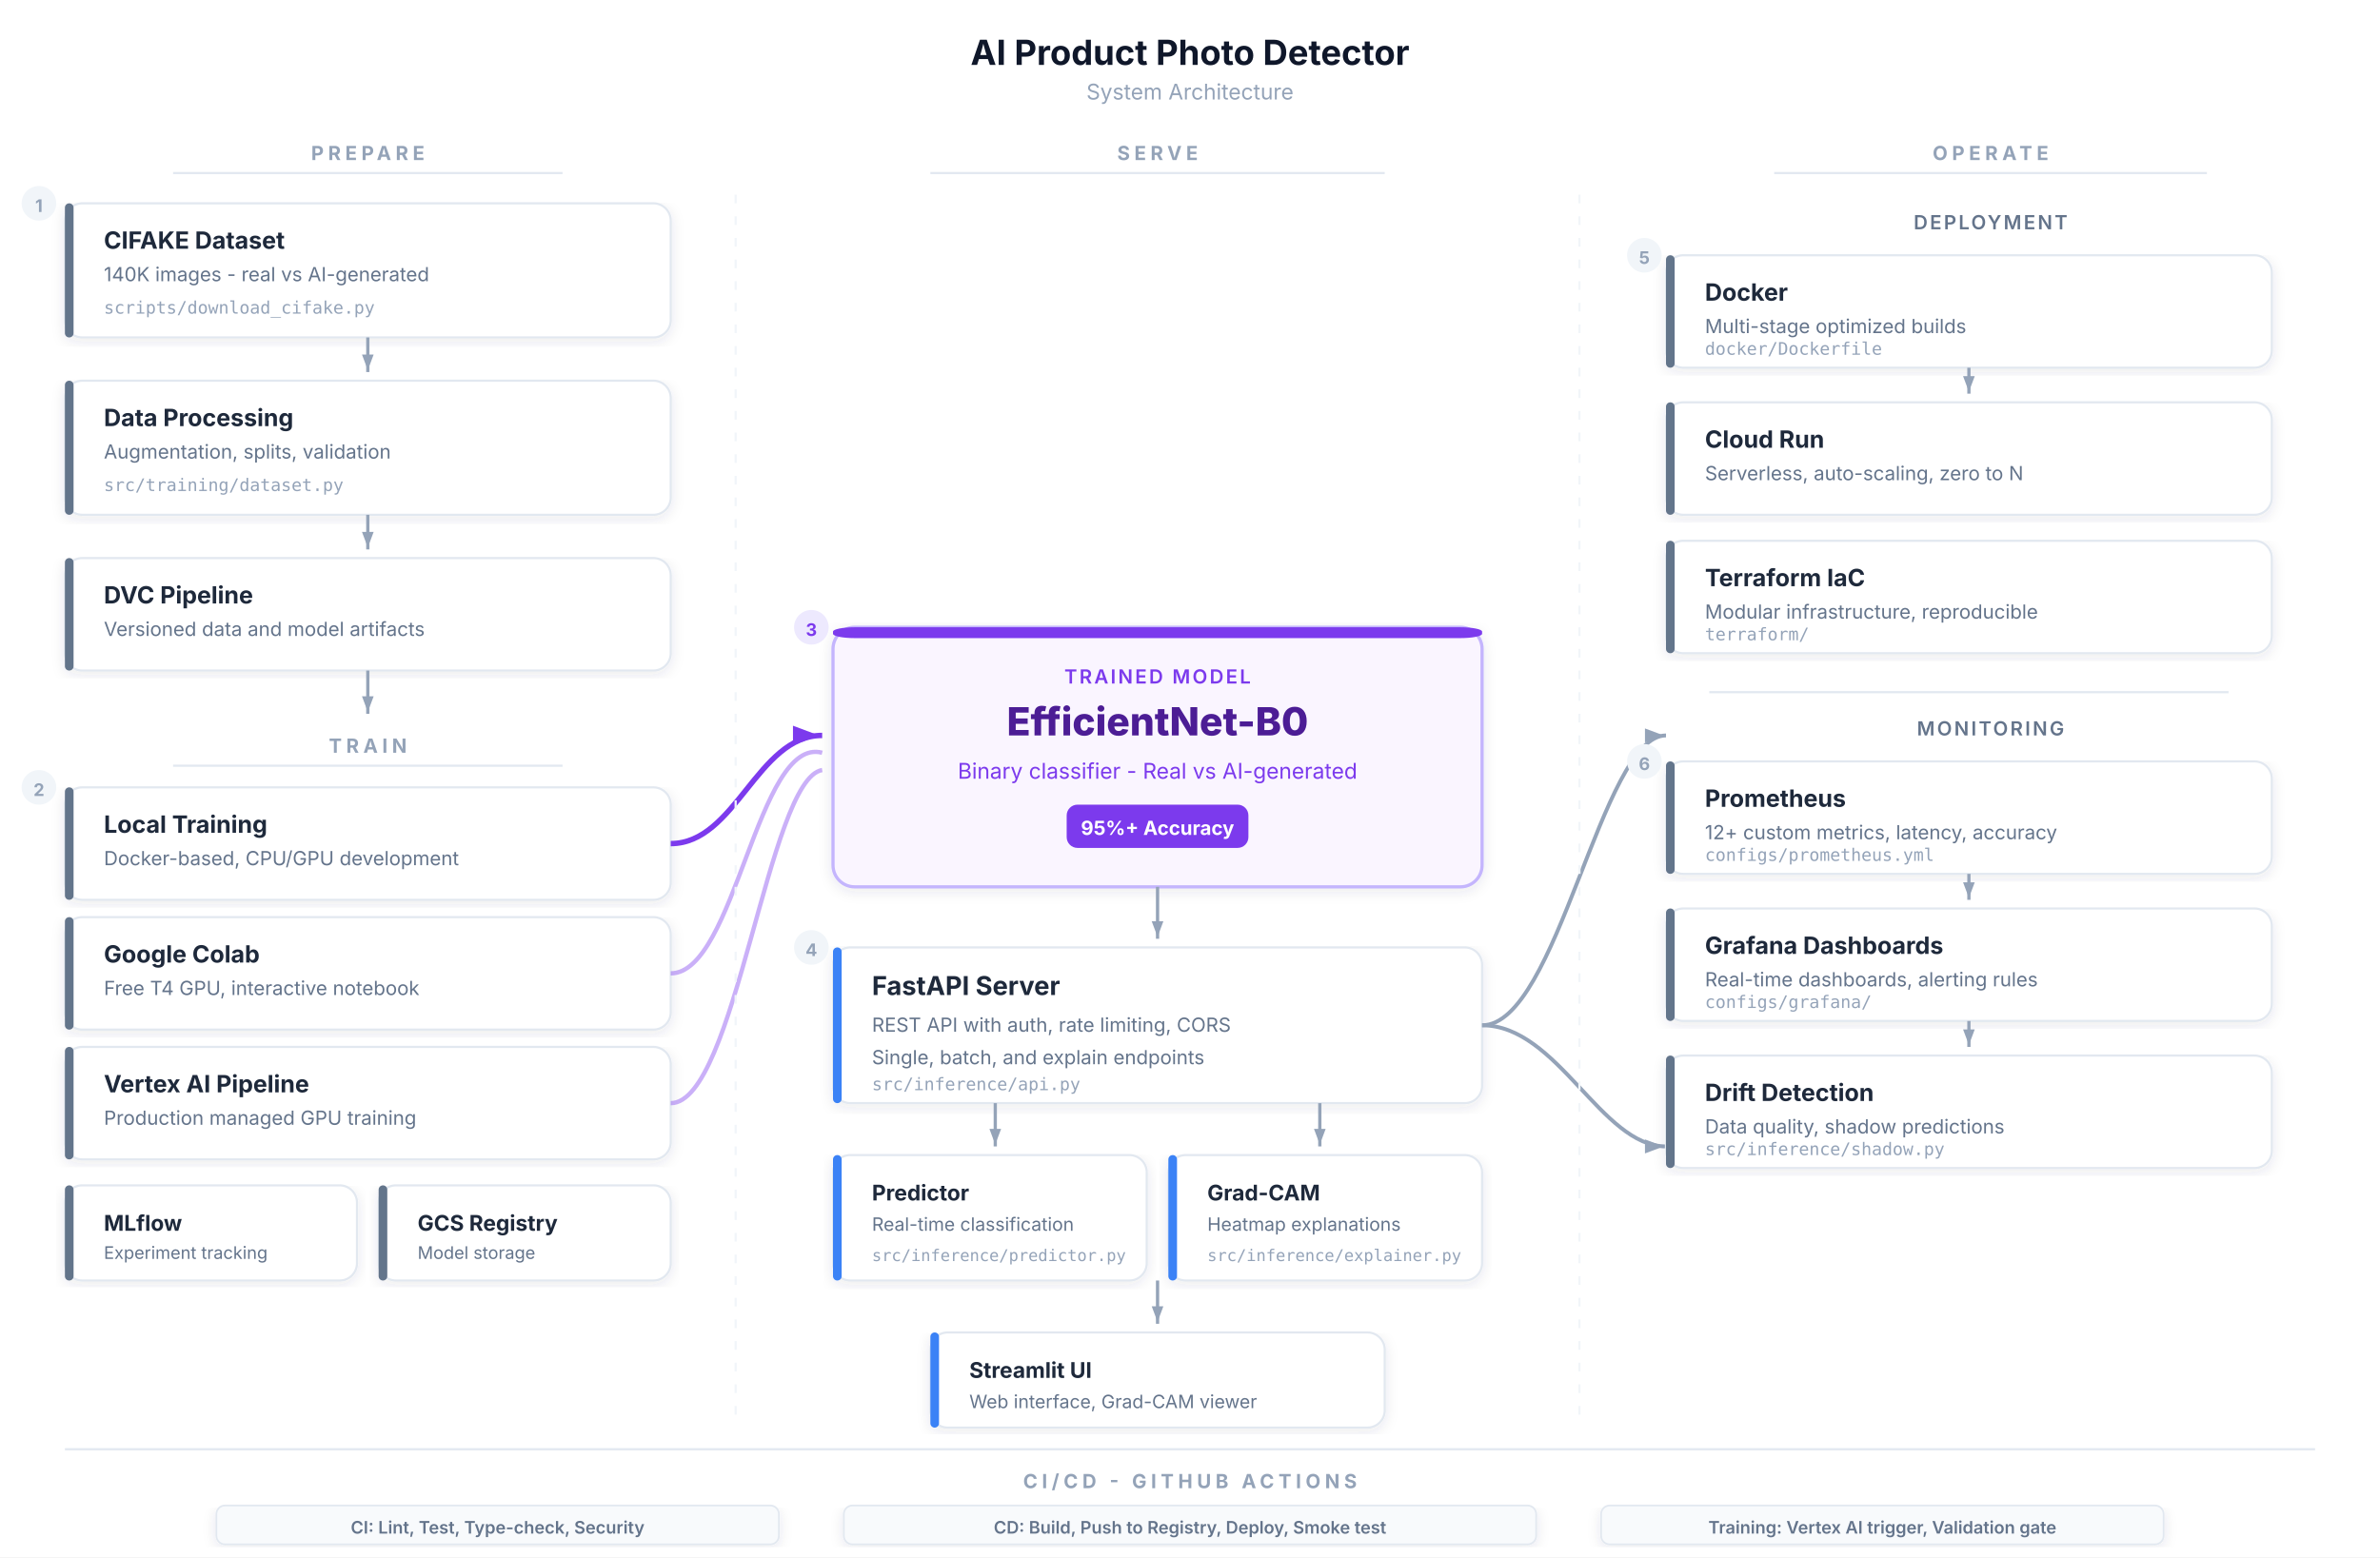
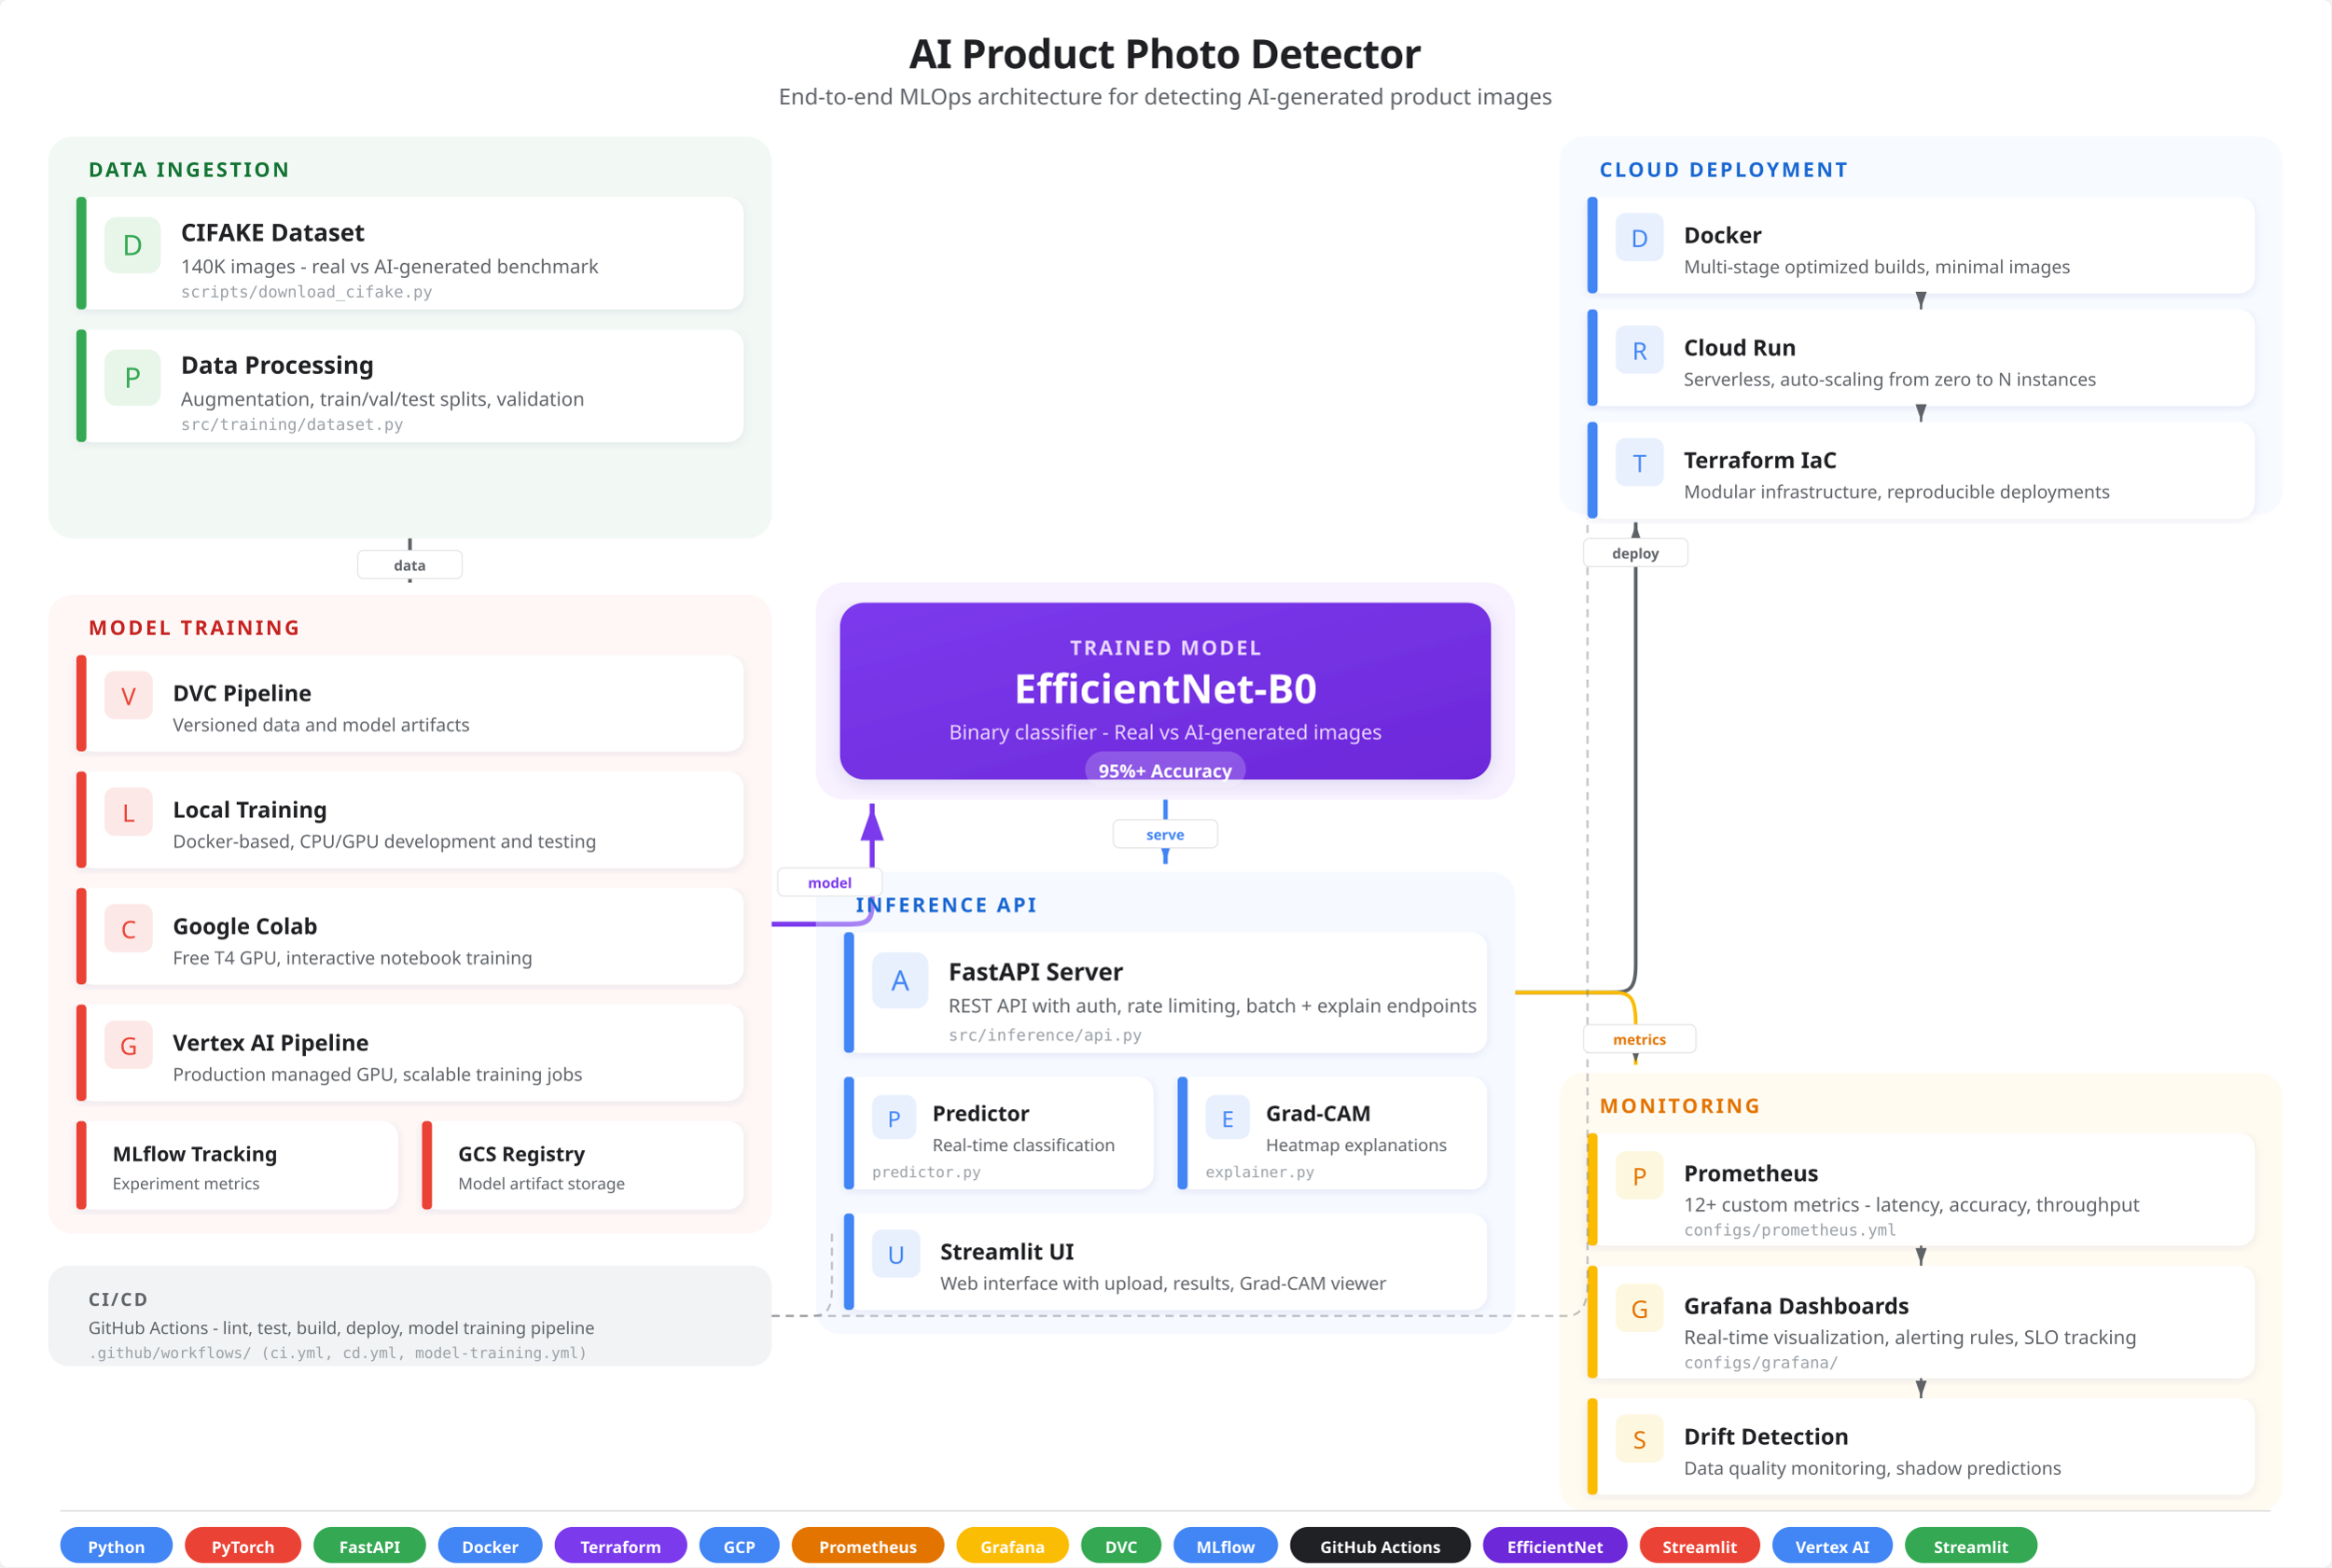
- <svg xmlns="http://www.w3.org/2000/svg" viewBox="0 0 1100 720" font-family="system-ui, -apple-system, 'Segoe UI', sans-serif">
+ <svg xmlns="http://www.w3.org/2000/svg" viewBox="0 0 1160 780" font-family="'Google Sans', 'Segoe UI', system-ui, sans-serif">
  <defs>
-     <filter id="s" x="-3%" y="-3%" width="106%" height="110%">
-       <feDropShadow dx="0" dy="1.5" stdDeviation="3" flood-color="#334155" flood-opacity="0.1" />
+     <filter id="s1" x="-2%" y="-2%" width="104%" height="108%">
+       <feDropShadow dx="0" dy="1" stdDeviation="2.5" flood-color="#1a237e" flood-opacity="0.08" />
    </filter>
-     <marker id="ar" viewBox="0 0 10 8" refX="9" refY="4" markerWidth="6" markerHeight="5" orient="auto-start-reverse">
-       <path d="M0,1 L8,4 L0,7 Z" fill="#94a3b8" />
-     </marker>
-     <marker id="arH" viewBox="0 0 10 8" refX="9" refY="4" markerWidth="6" markerHeight="5" orient="auto-start-reverse">
-       <path d="M0,1 L8,4 L0,7 Z" fill="#7c3aed" />
-     </marker>
+     <filter id="s2" x="-3%" y="-3%" width="106%" height="112%">
+       <feDropShadow dx="0" dy="2" stdDeviation="5" flood-color="#1a237e" flood-opacity="0.12" />
+     </filter>
+     <marker id="a" viewBox="0 0 12 9" refX="11" refY="4.5" markerWidth="8" markerHeight="6" orient="auto-start-reverse">
+       <path d="M0,1 L10,4.5 L0,8 Z" fill="#5f6368" />
+     </marker>
+     <marker id="aB" viewBox="0 0 12 9" refX="11" refY="4.5" markerWidth="8" markerHeight="6" orient="auto-start-reverse">
+       <path d="M0,1 L10,4.5 L0,8 Z" fill="#4285f4" />
+     </marker>
+     <marker id="aG" viewBox="0 0 12 9" refX="11" refY="4.5" markerWidth="8" markerHeight="6" orient="auto-start-reverse">
+       <path d="M0,1 L10,4.5 L0,8 Z" fill="#34a853" />
+     </marker>
+     <marker id="aP" viewBox="0 0 12 9" refX="11" refY="4.5" markerWidth="8" markerHeight="6" orient="auto-start-reverse">
+       <path d="M0,1 L10,4.5 L0,8 Z" fill="#7c3aed" />
+     </marker>
+     <linearGradient id="gModel" x1="0" y1="0" x2="1" y2="1">
+       <stop offset="0%" stop-color="#7c3aed" />
+       <stop offset="100%" stop-color="#6d28d9" />
+     </linearGradient>
+     <clipPath id="roundL">
+       <rect x="0" y="0" width="6" height="200" rx="3" />
+     </clipPath>
  </defs>
-   <rect width="1100" height="720" fill="#ffffff" />
-   <text x="550" y="30" text-anchor="middle" font-size="16" font-weight="700" fill="#0f172a">AI Product Photo Detector</text>
-   <text x="550" y="46" text-anchor="middle" font-size="10" fill="#94a3b8">System Architecture</text>
-   <text x="170" y="74" text-anchor="middle" font-size="9" font-weight="700" fill="#94a3b8" letter-spacing="2">PREPARE</text>
-   <line x1="80" y1="80" x2="260" y2="80" stroke="#e2e8f0" stroke-width="1" />
-   <g filter="url(#s)">
-     <rect x="30" y="94" width="280" height="62" rx="8" fill="#fff" stroke="#e2e8f0" stroke-width="1" />
-     <rect x="30" y="94" width="4" height="62" rx="2" fill="#64748b" />
-   </g>
-   <text x="48" y="115" font-size="11" font-weight="700" fill="#1e293b">CIFAKE Dataset</text>
-   <text x="48" y="130" font-size="9" fill="#64748b">140K images - real vs AI-generated</text>
-   <text x="48" y="145" font-size="8" fill="#94a3b8" font-family="monospace">scripts/download_cifake.py</text>
-   <line x1="170" y1="156" x2="170" y2="172" stroke="#94a3b8" stroke-width="1.5" marker-end="url(#ar)" />
-   <g filter="url(#s)">
-     <rect x="30" y="176" width="280" height="62" rx="8" fill="#fff" stroke="#e2e8f0" stroke-width="1" />
-     <rect x="30" y="176" width="4" height="62" rx="2" fill="#64748b" />
-   </g>
-   <text x="48" y="197" font-size="11" font-weight="700" fill="#1e293b">Data Processing</text>
-   <text x="48" y="212" font-size="9" fill="#64748b">Augmentation, splits, validation</text>
-   <text x="48" y="227" font-size="8" fill="#94a3b8" font-family="monospace">src/training/dataset.py</text>
-   <line x1="170" y1="238" x2="170" y2="254" stroke="#94a3b8" stroke-width="1.5" marker-end="url(#ar)" />
-   <g filter="url(#s)">
-     <rect x="30" y="258" width="280" height="52" rx="8" fill="#fff" stroke="#e2e8f0" stroke-width="1" />
-     <rect x="30" y="258" width="4" height="52" rx="2" fill="#64748b" />
-   </g>
-   <text x="48" y="279" font-size="11" font-weight="700" fill="#1e293b">DVC Pipeline</text>
-   <text x="48" y="294" font-size="9" fill="#64748b">Versioned data and model artifacts</text>
-   <line x1="170" y1="310" x2="170" y2="330" stroke="#94a3b8" stroke-width="1.5" marker-end="url(#ar)" />
-   <text x="170" y="348" text-anchor="middle" font-size="9" font-weight="700" fill="#94a3b8" letter-spacing="2">TRAIN</text>
-   <line x1="80" y1="354" x2="260" y2="354" stroke="#e2e8f0" stroke-width="1" />
-   <g filter="url(#s)">
-     <rect x="30" y="364" width="280" height="52" rx="8" fill="#fff" stroke="#e2e8f0" stroke-width="1" />
-     <rect x="30" y="364" width="4" height="52" rx="2" fill="#64748b" />
-   </g>
-   <text x="48" y="385" font-size="11" font-weight="700" fill="#1e293b">Local Training</text>
-   <text x="48" y="400" font-size="9" fill="#64748b">Docker-based, CPU/GPU development</text>
-   <g filter="url(#s)">
-     <rect x="30" y="424" width="280" height="52" rx="8" fill="#fff" stroke="#e2e8f0" stroke-width="1" />
-     <rect x="30" y="424" width="4" height="52" rx="2" fill="#64748b" />
-   </g>
-   <text x="48" y="445" font-size="11" font-weight="700" fill="#1e293b">Google Colab</text>
-   <text x="48" y="460" font-size="9" fill="#64748b">Free T4 GPU, interactive notebook</text>
-   <g filter="url(#s)">
-     <rect x="30" y="484" width="280" height="52" rx="8" fill="#fff" stroke="#e2e8f0" stroke-width="1" />
-     <rect x="30" y="484" width="4" height="52" rx="2" fill="#64748b" />
-   </g>
-   <text x="48" y="505" font-size="11" font-weight="700" fill="#1e293b">Vertex AI Pipeline</text>
-   <text x="48" y="520" font-size="9" fill="#64748b">Production managed GPU training</text>
-   <g filter="url(#s)">
-     <rect x="30" y="548" width="135" height="44" rx="8" fill="#fff" stroke="#e2e8f0" stroke-width="1" />
-     <rect x="30" y="548" width="4" height="44" rx="2" fill="#64748b" />
-   </g>
-   <text x="48" y="569" font-size="10" font-weight="700" fill="#1e293b">MLflow</text>
-   <text x="48" y="582" font-size="8" fill="#64748b">Experiment tracking</text>
-   <g filter="url(#s)">
-     <rect x="175" y="548" width="135" height="44" rx="8" fill="#fff" stroke="#e2e8f0" stroke-width="1" />
-     <rect x="175" y="548" width="4" height="44" rx="2" fill="#64748b" />
-   </g>
-   <text x="193" y="569" font-size="10" font-weight="700" fill="#1e293b">GCS Registry</text>
-   <text x="193" y="582" font-size="8" fill="#64748b">Model storage</text>
-   <path d="M310 390 C340 390, 350 340, 380 340" stroke="#7c3aed" stroke-width="2.5" fill="none" marker-end="url(#arH)" />
-   <path d="M310 450 C340 450, 350 340, 380 348" stroke="#7c3aed" stroke-width="2" fill="none" stroke-opacity="0.4" />
-   <path d="M310 510 C340 510, 355 360, 380 356" stroke="#7c3aed" stroke-width="2" fill="none" stroke-opacity="0.4" />
-   <text x="535" y="74" text-anchor="middle" font-size="9" font-weight="700" fill="#94a3b8" letter-spacing="2">SERVE</text>
-   <line x1="430" y1="80" x2="640" y2="80" stroke="#e2e8f0" stroke-width="1" />
-   <g filter="url(#s)">
-     <rect x="385" y="290" width="300" height="120" rx="10" fill="#faf5ff" stroke="#c4b5fd" stroke-width="1.5" />
-     <rect x="385" y="290" width="300" height="5" rx="10" ry="2" fill="#7c3aed" />
-   </g>
-   <text x="535" y="316" text-anchor="middle" font-size="9" font-weight="600" fill="#7c3aed" letter-spacing="1">TRAINED MODEL</text>
-   <text x="535" y="340" text-anchor="middle" font-size="18" font-weight="800" fill="#4c1d95">EfficientNet-B0</text>
-   <text x="535" y="360" text-anchor="middle" font-size="10" fill="#7c3aed">Binary classifier - Real vs AI-generated</text>
-   <rect x="493" y="372" width="84" height="20" rx="5" fill="#7c3aed" />
-   <text x="535" y="386" text-anchor="middle" font-size="9" font-weight="700" fill="#fff">95%+ Accuracy</text>
-   <line x1="535" y1="410" x2="535" y2="434" stroke="#94a3b8" stroke-width="1.5" marker-end="url(#ar)" />
-   <g filter="url(#s)">
-     <rect x="385" y="438" width="300" height="72" rx="8" fill="#fff" stroke="#e2e8f0" stroke-width="1" />
-     <rect x="385" y="438" width="4" height="72" rx="2" fill="#3b82f6" />
-   </g>
-   <text x="403" y="460" font-size="12" font-weight="700" fill="#1e293b">FastAPI Server</text>
-   <text x="403" y="477" font-size="9" fill="#64748b">REST API with auth, rate limiting, CORS</text>
-   <text x="403" y="492" font-size="9" fill="#64748b">Single, batch, and explain endpoints</text>
-   <text x="403" y="504" font-size="8" fill="#94a3b8" font-family="monospace">src/inference/api.py</text>
-   <line x1="460" y1="510" x2="460" y2="530" stroke="#94a3b8" stroke-width="1.5" marker-end="url(#ar)" />
-   <line x1="610" y1="510" x2="610" y2="530" stroke="#94a3b8" stroke-width="1.5" marker-end="url(#ar)" />
-   <g filter="url(#s)">
-     <rect x="385" y="534" width="145" height="58" rx="8" fill="#fff" stroke="#e2e8f0" stroke-width="1" />
-     <rect x="385" y="534" width="4" height="58" rx="2" fill="#3b82f6" />
-   </g>
-   <text x="403" y="555" font-size="10" font-weight="700" fill="#1e293b">Predictor</text>
-   <text x="403" y="569" font-size="8.5" fill="#64748b">Real-time classification</text>
-   <text x="403" y="583" font-size="7.5" fill="#94a3b8" font-family="monospace">src/inference/predictor.py</text>
-   <g filter="url(#s)">
-     <rect x="540" y="534" width="145" height="58" rx="8" fill="#fff" stroke="#e2e8f0" stroke-width="1" />
-     <rect x="540" y="534" width="4" height="58" rx="2" fill="#3b82f6" />
-   </g>
-   <text x="558" y="555" font-size="10" font-weight="700" fill="#1e293b">Grad-CAM</text>
-   <text x="558" y="569" font-size="8.5" fill="#64748b">Heatmap explanations</text>
-   <text x="558" y="583" font-size="7.5" fill="#94a3b8" font-family="monospace">src/inference/explainer.py</text>
-   <line x1="535" y1="592" x2="535" y2="612" stroke="#94a3b8" stroke-width="1.5" marker-end="url(#ar)" />
-   <g filter="url(#s)">
-     <rect x="430" y="616" width="210" height="44" rx="8" fill="#fff" stroke="#e2e8f0" stroke-width="1" />
-     <rect x="430" y="616" width="4" height="44" rx="2" fill="#3b82f6" />
-   </g>
-   <text x="448" y="637" font-size="10" font-weight="700" fill="#1e293b">Streamlit UI</text>
-   <text x="448" y="651" font-size="8.5" fill="#64748b">Web interface, Grad-CAM viewer</text>
-   <path d="M685 474 C720 474, 740 340, 770 340" stroke="#94a3b8" stroke-width="1.8" fill="none" marker-end="url(#ar)" />
-   <path d="M685 474 C720 474, 740 530, 770 530" stroke="#94a3b8" stroke-width="1.8" fill="none" marker-end="url(#ar)" />
-   <text x="920" y="74" text-anchor="middle" font-size="9" font-weight="700" fill="#94a3b8" letter-spacing="2">OPERATE</text>
-   <line x1="820" y1="80" x2="1020" y2="80" stroke="#e2e8f0" stroke-width="1" />
-   <text x="920" y="106" text-anchor="middle" font-size="9" font-weight="600" fill="#64748b" letter-spacing="1">DEPLOYMENT</text>
-   <g filter="url(#s)">
-     <rect x="770" y="118" width="280" height="52" rx="8" fill="#fff" stroke="#e2e8f0" stroke-width="1" />
-     <rect x="770" y="118" width="4" height="52" rx="2" fill="#64748b" />
-   </g>
-   <text x="788" y="139" font-size="11" font-weight="700" fill="#1e293b">Docker</text>
-   <text x="788" y="154" font-size="9" fill="#64748b">Multi-stage optimized builds</text>
-   <text x="788" y="164" font-size="8" fill="#94a3b8" font-family="monospace">docker/Dockerfile</text>
-   <line x1="910" y1="170" x2="910" y2="182" stroke="#94a3b8" stroke-width="1.5" marker-end="url(#ar)" />
-   <g filter="url(#s)">
-     <rect x="770" y="186" width="280" height="52" rx="8" fill="#fff" stroke="#e2e8f0" stroke-width="1" />
-     <rect x="770" y="186" width="4" height="52" rx="2" fill="#64748b" />
-   </g>
-   <text x="788" y="207" font-size="11" font-weight="700" fill="#1e293b">Cloud Run</text>
-   <text x="788" y="222" font-size="9" fill="#64748b">Serverless, auto-scaling, zero to N</text>
-   <g filter="url(#s)">
-     <rect x="770" y="250" width="280" height="52" rx="8" fill="#fff" stroke="#e2e8f0" stroke-width="1" />
-     <rect x="770" y="250" width="4" height="52" rx="2" fill="#64748b" />
-   </g>
-   <text x="788" y="271" font-size="11" font-weight="700" fill="#1e293b">Terraform IaC</text>
-   <text x="788" y="286" font-size="9" fill="#64748b">Modular infrastructure, reproducible</text>
-   <text x="788" y="296" font-size="8" fill="#94a3b8" font-family="monospace">terraform/</text>
-   <line x1="790" y1="320" x2="1030" y2="320" stroke="#e2e8f0" stroke-width="1" />
-   <text x="920" y="340" text-anchor="middle" font-size="9" font-weight="600" fill="#64748b" letter-spacing="1">MONITORING</text>
-   <g filter="url(#s)">
-     <rect x="770" y="352" width="280" height="52" rx="8" fill="#fff" stroke="#e2e8f0" stroke-width="1" />
-     <rect x="770" y="352" width="4" height="52" rx="2" fill="#64748b" />
-   </g>
-   <text x="788" y="373" font-size="11" font-weight="700" fill="#1e293b">Prometheus</text>
-   <text x="788" y="388" font-size="9" fill="#64748b">12+ custom metrics, latency, accuracy</text>
-   <text x="788" y="398" font-size="8" fill="#94a3b8" font-family="monospace">configs/prometheus.yml</text>
-   <line x1="910" y1="404" x2="910" y2="416" stroke="#94a3b8" stroke-width="1.5" marker-end="url(#ar)" />
-   <g filter="url(#s)">
-     <rect x="770" y="420" width="280" height="52" rx="8" fill="#fff" stroke="#e2e8f0" stroke-width="1" />
-     <rect x="770" y="420" width="4" height="52" rx="2" fill="#64748b" />
-   </g>
-   <text x="788" y="441" font-size="11" font-weight="700" fill="#1e293b">Grafana Dashboards</text>
-   <text x="788" y="456" font-size="9" fill="#64748b">Real-time dashboards, alerting rules</text>
-   <text x="788" y="466" font-size="8" fill="#94a3b8" font-family="monospace">configs/grafana/</text>
-   <line x1="910" y1="472" x2="910" y2="484" stroke="#94a3b8" stroke-width="1.5" marker-end="url(#ar)" />
-   <g filter="url(#s)">
-     <rect x="770" y="488" width="280" height="52" rx="8" fill="#fff" stroke="#e2e8f0" stroke-width="1" />
-     <rect x="770" y="488" width="4" height="52" rx="2" fill="#64748b" />
-   </g>
-   <text x="788" y="509" font-size="11" font-weight="700" fill="#1e293b">Drift Detection</text>
-   <text x="788" y="524" font-size="9" fill="#64748b">Data quality, shadow predictions</text>
-   <text x="788" y="534" font-size="8" fill="#94a3b8" font-family="monospace">src/inference/shadow.py</text>
-   <line x1="30" y1="670" x2="1070" y2="670" stroke="#e2e8f0" stroke-width="1" />
-   <text x="550" y="688" text-anchor="middle" font-size="9" font-weight="700" fill="#94a3b8" letter-spacing="2">CI/CD - GITHUB ACTIONS</text>
-   <g filter="url(#s)">
-     <rect x="100" y="696" width="260" height="18" rx="4" fill="#f8fafc" stroke="#e2e8f0" stroke-width="0.8" />
-   </g>
-   <text x="230" y="709" text-anchor="middle" font-size="8" font-weight="600" fill="#64748b">CI: Lint, Test, Type-check, Security</text>
-   <g filter="url(#s)">
-     <rect x="390" y="696" width="320" height="18" rx="4" fill="#f8fafc" stroke="#e2e8f0" stroke-width="0.8" />
-   </g>
-   <text x="550" y="709" text-anchor="middle" font-size="8" font-weight="600" fill="#64748b">CD: Build, Push to Registry, Deploy, Smoke test</text>
-   <g filter="url(#s)">
-     <rect x="740" y="696" width="260" height="18" rx="4" fill="#f8fafc" stroke="#e2e8f0" stroke-width="0.8" />
-   </g>
-   <text x="870" y="709" text-anchor="middle" font-size="8" font-weight="600" fill="#64748b">Training: Vertex AI trigger, Validation gate</text>
-   <line x1="340" y1="90" x2="340" y2="660" stroke="#f1f5f9" stroke-width="1" stroke-dasharray="4,6" />
-   <line x1="730" y1="90" x2="730" y2="660" stroke="#f1f5f9" stroke-width="1" stroke-dasharray="4,6" />
-   <circle cx="18" cy="94" r="8" fill="#f1f5f9" />
-   <text x="18" y="98" text-anchor="middle" font-size="8" font-weight="700" fill="#94a3b8">1</text>
-   <circle cx="18" cy="364" r="8" fill="#f1f5f9" />
-   <text x="18" y="368" text-anchor="middle" font-size="8" font-weight="700" fill="#94a3b8">2</text>
-   <circle cx="375" cy="290" r="8" fill="#ede9fe" />
-   <text x="375" y="294" text-anchor="middle" font-size="8" font-weight="700" fill="#7c3aed">3</text>
-   <circle cx="375" cy="438" r="8" fill="#f1f5f9" />
-   <text x="375" y="442" text-anchor="middle" font-size="8" font-weight="700" fill="#94a3b8">4</text>
-   <circle cx="760" cy="118" r="8" fill="#f1f5f9" />
-   <text x="760" y="122" text-anchor="middle" font-size="8" font-weight="700" fill="#94a3b8">5</text>
-   <circle cx="760" cy="352" r="8" fill="#f1f5f9" />
-   <text x="760" y="356" text-anchor="middle" font-size="8" font-weight="700" fill="#94a3b8">6</text>
+   <rect width="1160" height="780" fill="#fff" rx="4" />
+   <text x="580" y="34" text-anchor="middle" font-size="20" font-weight="700" fill="#202124" letter-spacing="-0.3">AI Product Photo Detector</text>
+   <text x="580" y="52" text-anchor="middle" font-size="11" fill="#5f6368">End-to-end MLOps architecture for detecting AI-generated product images</text>
+   <rect x="24" y="68" width="360" height="200" rx="12" fill="#e6f4ea" opacity="0.5" />
+   <text x="44" y="88" font-size="10" font-weight="700" fill="#137333" letter-spacing="1.2">DATA INGESTION</text>
+   <g filter="url(#s1)">
+     <rect x="38" y="98" width="332" height="56" rx="8" fill="#fff" />
+     <rect x="38" y="98" width="5" height="56" rx="2" fill="#34a853" />
+   </g>
+   <rect x="52" y="108" width="28" height="28" rx="6" fill="#e8f5e9" />
+   <text x="66" y="127" text-anchor="middle" font-size="14" fill="#34a853">D</text>
+   <text x="90" y="120" font-size="12" font-weight="600" fill="#202124">CIFAKE Dataset</text>
+   <text x="90" y="136" font-size="9.5" fill="#5f6368">140K images - real vs AI-generated benchmark</text>
+   <text x="90" y="148" font-size="8" fill="#9aa0a6" font-family="'Roboto Mono', monospace">scripts/download_cifake.py</text>
+   <g filter="url(#s1)">
+     <rect x="38" y="164" width="332" height="56" rx="8" fill="#fff" />
+     <rect x="38" y="164" width="5" height="56" rx="2" fill="#34a853" />
+   </g>
+   <rect x="52" y="174" width="28" height="28" rx="6" fill="#e8f5e9" />
+   <text x="66" y="193" text-anchor="middle" font-size="14" fill="#34a853">P</text>
+   <text x="90" y="186" font-size="12" font-weight="600" fill="#202124">Data Processing</text>
+   <text x="90" y="202" font-size="9.5" fill="#5f6368">Augmentation, train/val/test splits, validation</text>
+   <text x="90" y="214" font-size="8" fill="#9aa0a6" font-family="'Roboto Mono', monospace">src/training/dataset.py</text>
+   <line x1="204" y1="268" x2="204" y2="290" stroke="#5f6368" stroke-width="1.8" marker-end="url(#a)" />
+   <rect x="24" y="296" width="360" height="318" rx="12" fill="#fce8e6" opacity="0.35" />
+   <text x="44" y="316" font-size="10" font-weight="700" fill="#c5221f" letter-spacing="1.2">MODEL TRAINING</text>
+   <g filter="url(#s1)">
+     <rect x="38" y="326" width="332" height="48" rx="8" fill="#fff" />
+     <rect x="38" y="326" width="5" height="48" rx="2" fill="#ea4335" />
+   </g>
+   <rect x="52" y="334" width="24" height="24" rx="5" fill="#fce8e6" />
+   <text x="64" y="351" text-anchor="middle" font-size="12" fill="#ea4335">V</text>
+   <text x="86" y="349" font-size="11" font-weight="600" fill="#202124">DVC Pipeline</text>
+   <text x="86" y="364" font-size="9" fill="#5f6368">Versioned data and model artifacts</text>
+   <g filter="url(#s1)">
+     <rect x="38" y="384" width="332" height="48" rx="8" fill="#fff" />
+     <rect x="38" y="384" width="5" height="48" rx="2" fill="#ea4335" />
+   </g>
+   <rect x="52" y="392" width="24" height="24" rx="5" fill="#fce8e6" />
+   <text x="64" y="409" text-anchor="middle" font-size="12" fill="#ea4335">L</text>
+   <text x="86" y="407" font-size="11" font-weight="600" fill="#202124">Local Training</text>
+   <text x="86" y="422" font-size="9" fill="#5f6368">Docker-based, CPU/GPU development and testing</text>
+   <g filter="url(#s1)">
+     <rect x="38" y="442" width="332" height="48" rx="8" fill="#fff" />
+     <rect x="38" y="442" width="5" height="48" rx="2" fill="#ea4335" />
+   </g>
+   <rect x="52" y="450" width="24" height="24" rx="5" fill="#fce8e6" />
+   <text x="64" y="467" text-anchor="middle" font-size="12" fill="#ea4335">C</text>
+   <text x="86" y="465" font-size="11" font-weight="600" fill="#202124">Google Colab</text>
+   <text x="86" y="480" font-size="9" fill="#5f6368">Free T4 GPU, interactive notebook training</text>
+   <g filter="url(#s1)">
+     <rect x="38" y="500" width="332" height="48" rx="8" fill="#fff" />
+     <rect x="38" y="500" width="5" height="48" rx="2" fill="#ea4335" />
+   </g>
+   <rect x="52" y="508" width="24" height="24" rx="5" fill="#fce8e6" />
+   <text x="64" y="525" text-anchor="middle" font-size="12" fill="#ea4335">G</text>
+   <text x="86" y="523" font-size="11" font-weight="600" fill="#202124">Vertex AI Pipeline</text>
+   <text x="86" y="538" font-size="9" fill="#5f6368">Production managed GPU, scalable training jobs</text>
+   <g filter="url(#s1)">
+     <rect x="38" y="558" width="160" height="44" rx="8" fill="#fff" />
+     <rect x="38" y="558" width="5" height="44" rx="2" fill="#ea4335" />
+   </g>
+   <text x="56" y="578" font-size="10" font-weight="600" fill="#202124">MLflow Tracking</text>
+   <text x="56" y="592" font-size="8" fill="#5f6368">Experiment metrics</text>
+   <g filter="url(#s1)">
+     <rect x="210" y="558" width="160" height="44" rx="8" fill="#fff" />
+     <rect x="210" y="558" width="5" height="44" rx="2" fill="#ea4335" />
+   </g>
+   <text x="228" y="578" font-size="10" font-weight="600" fill="#202124">GCS Registry</text>
+   <text x="228" y="592" font-size="8" fill="#5f6368">Model artifact storage</text>
+   <path d="M384 460 L420 460 C430 460, 434 460, 434 450 L434 400" stroke="#7c3aed" stroke-width="2.5" fill="none" marker-end="url(#aP)" />
+   <rect x="406" y="290" width="348" height="108" rx="14" fill="#f3e8ff" opacity="0.6" />
+   <g filter="url(#s2)">
+     <rect x="418" y="300" width="324" height="88" rx="12" fill="url(#gModel)" />
+   </g>
+   <text x="580" y="326" text-anchor="middle" font-size="10" font-weight="600" fill="#e9d5ff" letter-spacing="1">TRAINED MODEL</text>
+   <text x="580" y="350" text-anchor="middle" font-size="20" font-weight="800" fill="#fff">EfficientNet-B0</text>
+   <text x="580" y="368" text-anchor="middle" font-size="10" fill="#e9d5ff">Binary classifier - Real vs AI-generated images</text>
+   <rect x="540" y="374" width="80" height="18" rx="9" fill="rgba(255,255,255,0.2)" />
+   <text x="580" y="387" text-anchor="middle" font-size="9" font-weight="700" fill="#fff">95%+ Accuracy</text>
+   <line x1="580" y1="398" x2="580" y2="430" stroke="#4285f4" stroke-width="2.2" marker-end="url(#aB)" />
+   <rect x="406" y="434" width="348" height="230" rx="12" fill="#e8f0fe" opacity="0.4" />
+   <text x="426" y="454" font-size="10" font-weight="700" fill="#1967d2" letter-spacing="1.2">INFERENCE API</text>
+   <g filter="url(#s1)">
+     <rect x="420" y="464" width="320" height="60" rx="8" fill="#fff" />
+     <rect x="420" y="464" width="5" height="60" rx="2" fill="#4285f4" />
+   </g>
+   <rect x="434" y="474" width="28" height="28" rx="6" fill="#e8f0fe" />
+   <text x="448" y="493" text-anchor="middle" font-size="14" fill="#4285f4">A</text>
+   <text x="472" y="488" font-size="12" font-weight="600" fill="#202124">FastAPI Server</text>
+   <text x="472" y="504" font-size="9.5" fill="#5f6368">REST API with auth, rate limiting, batch + explain endpoints</text>
+   <text x="472" y="518" font-size="8" fill="#9aa0a6" font-family="'Roboto Mono', monospace">src/inference/api.py</text>
+   <g filter="url(#s1)">
+     <rect x="420" y="536" width="154" height="56" rx="8" fill="#fff" />
+     <rect x="420" y="536" width="5" height="56" rx="2" fill="#4285f4" />
+   </g>
+   <rect x="434" y="545" width="22" height="22" rx="5" fill="#e8f0fe" />
+   <text x="445" y="561" text-anchor="middle" font-size="11" fill="#4285f4">P</text>
+   <text x="464" y="558" font-size="10.5" font-weight="600" fill="#202124">Predictor</text>
+   <text x="464" y="573" font-size="8.5" fill="#5f6368">Real-time classification</text>
+   <text x="434" y="586" font-size="7.5" fill="#9aa0a6" font-family="'Roboto Mono', monospace">predictor.py</text>
+   <g filter="url(#s1)">
+     <rect x="586" y="536" width="154" height="56" rx="8" fill="#fff" />
+     <rect x="586" y="536" width="5" height="56" rx="2" fill="#4285f4" />
+   </g>
+   <rect x="600" y="545" width="22" height="22" rx="5" fill="#e8f0fe" />
+   <text x="611" y="561" text-anchor="middle" font-size="11" fill="#4285f4">E</text>
+   <text x="630" y="558" font-size="10.5" font-weight="600" fill="#202124">Grad-CAM</text>
+   <text x="630" y="573" font-size="8.5" fill="#5f6368">Heatmap explanations</text>
+   <text x="600" y="586" font-size="7.5" fill="#9aa0a6" font-family="'Roboto Mono', monospace">explainer.py</text>
+   <g filter="url(#s1)">
+     <rect x="420" y="604" width="320" height="48" rx="8" fill="#fff" />
+     <rect x="420" y="604" width="5" height="48" rx="2" fill="#4285f4" />
+   </g>
+   <rect x="434" y="612" width="24" height="24" rx="5" fill="#e8f0fe" />
+   <text x="446" y="629" text-anchor="middle" font-size="12" fill="#4285f4">U</text>
+   <text x="468" y="627" font-size="11" font-weight="600" fill="#202124">Streamlit UI</text>
+   <text x="468" y="642" font-size="9" fill="#5f6368">Web interface with upload, results, Grad-CAM viewer</text>
+   <path d="M754 494 L800 494 C810 494, 814 494, 814 480 L814 260" stroke="#5f6368" stroke-width="1.8" fill="none" marker-end="url(#a)" />
+   <path d="M754 494 L800 494 C810 494, 814 494, 814 510 L814 530" stroke="#fbbc04" stroke-width="1.8" fill="none" marker-end="url(#a)" />
+   <rect x="776" y="68" width="360" height="188" rx="12" fill="#e8f0fe" opacity="0.35" />
+   <text x="796" y="88" font-size="10" font-weight="700" fill="#1967d2" letter-spacing="1.2">CLOUD DEPLOYMENT</text>
+   <g filter="url(#s1)">
+     <rect x="790" y="98" width="332" height="48" rx="8" fill="#fff" />
+     <rect x="790" y="98" width="5" height="48" rx="2" fill="#4285f4" />
+   </g>
+   <rect x="804" y="106" width="24" height="24" rx="5" fill="#e8f0fe" />
+   <text x="816" y="123" text-anchor="middle" font-size="12" fill="#4285f4">D</text>
+   <text x="838" y="121" font-size="11" font-weight="600" fill="#202124">Docker</text>
+   <text x="838" y="136" font-size="9" fill="#5f6368">Multi-stage optimized builds, minimal images</text>
+   <g filter="url(#s1)">
+     <rect x="790" y="154" width="332" height="48" rx="8" fill="#fff" />
+     <rect x="790" y="154" width="5" height="48" rx="2" fill="#4285f4" />
+   </g>
+   <rect x="804" y="162" width="24" height="24" rx="5" fill="#e8f0fe" />
+   <text x="816" y="179" text-anchor="middle" font-size="12" fill="#4285f4">R</text>
+   <text x="838" y="177" font-size="11" font-weight="600" fill="#202124">Cloud Run</text>
+   <text x="838" y="192" font-size="9" fill="#5f6368">Serverless, auto-scaling from zero to N instances</text>
+   <g filter="url(#s1)">
+     <rect x="790" y="210" width="332" height="48" rx="8" fill="#fff" />
+     <rect x="790" y="210" width="5" height="48" rx="2" fill="#4285f4" />
+   </g>
+   <rect x="804" y="218" width="24" height="24" rx="5" fill="#e8f0fe" />
+   <text x="816" y="235" text-anchor="middle" font-size="12" fill="#4285f4">T</text>
+   <text x="838" y="233" font-size="11" font-weight="600" fill="#202124">Terraform IaC</text>
+   <text x="838" y="248" font-size="9" fill="#5f6368">Modular infrastructure, reproducible deployments</text>
+   <line x1="956" y1="146" x2="956" y2="154" stroke="#5f6368" stroke-width="1.2" marker-end="url(#a)" />
+   <line x1="956" y1="202" x2="956" y2="210" stroke="#5f6368" stroke-width="1.2" marker-end="url(#a)" />
+   <rect x="776" y="534" width="360" height="218" rx="12" fill="#fef7e0" opacity="0.45" />
+   <text x="796" y="554" font-size="10" font-weight="700" fill="#e37400" letter-spacing="1.2">MONITORING</text>
+   <g filter="url(#s1)">
+     <rect x="790" y="564" width="332" height="56" rx="8" fill="#fff" />
+     <rect x="790" y="564" width="5" height="56" rx="2" fill="#fbbc04" />
+   </g>
+   <rect x="804" y="573" width="24" height="24" rx="5" fill="#fef7e0" />
+   <text x="816" y="590" text-anchor="middle" font-size="12" fill="#e37400">P</text>
+   <text x="838" y="588" font-size="11" font-weight="600" fill="#202124">Prometheus</text>
+   <text x="838" y="603" font-size="9.5" fill="#5f6368">12+ custom metrics - latency, accuracy, throughput</text>
+   <text x="838" y="615" font-size="8" fill="#9aa0a6" font-family="'Roboto Mono', monospace">configs/prometheus.yml</text>
+   <g filter="url(#s1)">
+     <rect x="790" y="630" width="332" height="56" rx="8" fill="#fff" />
+     <rect x="790" y="630" width="5" height="56" rx="2" fill="#fbbc04" />
+   </g>
+   <rect x="804" y="639" width="24" height="24" rx="5" fill="#fef7e0" />
+   <text x="816" y="656" text-anchor="middle" font-size="12" fill="#e37400">G</text>
+   <text x="838" y="654" font-size="11" font-weight="600" fill="#202124">Grafana Dashboards</text>
+   <text x="838" y="669" font-size="9.5" fill="#5f6368">Real-time visualization, alerting rules, SLO tracking</text>
+   <text x="838" y="681" font-size="8" fill="#9aa0a6" font-family="'Roboto Mono', monospace">configs/grafana/</text>
+   <g filter="url(#s1)">
+     <rect x="790" y="696" width="332" height="48" rx="8" fill="#fff" />
+     <rect x="790" y="696" width="5" height="48" rx="2" fill="#fbbc04" />
+   </g>
+   <rect x="804" y="704" width="24" height="24" rx="5" fill="#fef7e0" />
+   <text x="816" y="721" text-anchor="middle" font-size="12" fill="#e37400">S</text>
+   <text x="838" y="719" font-size="11" font-weight="600" fill="#202124">Drift Detection</text>
+   <text x="838" y="734" font-size="9" fill="#5f6368">Data quality monitoring, shadow predictions</text>
+   <line x1="956" y1="620" x2="956" y2="630" stroke="#5f6368" stroke-width="1.2" marker-end="url(#a)" />
+   <line x1="956" y1="686" x2="956" y2="696" stroke="#5f6368" stroke-width="1.2" marker-end="url(#a)" />
+   <rect x="24" y="630" width="360" height="50" rx="10" fill="#f1f3f4" />
+   <text x="44" y="650" font-size="9" font-weight="700" fill="#5f6368" letter-spacing="1">CI/CD</text>
+   <text x="44" y="664" font-size="8.5" fill="#5f6368">GitHub Actions - lint, test, build, deploy, model training pipeline</text>
+   <text x="44" y="676" font-size="7.5" fill="#9aa0a6" font-family="'Roboto Mono', monospace">.github/workflows/ (ci.yml, cd.yml, model-training.yml)</text>
+   <path d="M384 655 L400 655 C410 655, 414 655, 414 640 L414 614" stroke="#5f6368" stroke-width="1" fill="none" stroke-dasharray="4,3" opacity="0.4" />
+   <path d="M384 655 L780 655 C786 655, 790 650, 790 640 L790 258" stroke="#5f6368" stroke-width="1" fill="none" stroke-dasharray="4,3" opacity="0.4" />
+   <rect x="178" y="274" width="52" height="14" rx="3" fill="#fff" stroke="#e0e0e0" stroke-width="0.5" />
+   <text x="204" y="284" text-anchor="middle" font-size="7" fill="#5f6368" font-weight="600">data</text>
+   <rect x="387" y="432" width="52" height="14" rx="3" fill="#fff" stroke="#e0e0e0" stroke-width="0.5" />
+   <text x="413" y="442" text-anchor="middle" font-size="7" fill="#7c3aed" font-weight="600">model</text>
+   <rect x="554" y="408" width="52" height="14" rx="3" fill="#fff" stroke="#e0e0e0" stroke-width="0.5" />
+   <text x="580" y="418" text-anchor="middle" font-size="7" fill="#4285f4" font-weight="600">serve</text>
+   <rect x="788" y="268" width="52" height="14" rx="3" fill="#fff" stroke="#e0e0e0" stroke-width="0.5" />
+   <text x="814" y="278" text-anchor="middle" font-size="7" fill="#5f6368" font-weight="600">deploy</text>
+   <rect x="788" y="510" width="56" height="14" rx="3" fill="#fff" stroke="#e0e0e0" stroke-width="0.5" />
+   <text x="816" y="520" text-anchor="middle" font-size="7" fill="#e37400" font-weight="600">metrics</text>
+   <line x1="30" y1="752" x2="1130" y2="752" stroke="#e0e0e0" stroke-width="0.8" />
+   <rect x="30" y="760" width="56" height="18" rx="9" fill="#4285f4" />
+   <text x="58" y="773" text-anchor="middle" font-size="8" font-weight="600" fill="#fff">Python</text>
+   <rect x="92" y="760" width="58" height="18" rx="9" fill="#ea4335" />
+   <text x="121" y="773" text-anchor="middle" font-size="8" font-weight="600" fill="#fff">PyTorch</text>
+   <rect x="156" y="760" width="56" height="18" rx="9" fill="#34a853" />
+   <text x="184" y="773" text-anchor="middle" font-size="8" font-weight="600" fill="#fff">FastAPI</text>
+   <rect x="218" y="760" width="52" height="18" rx="9" fill="#4285f4" />
+   <text x="244" y="773" text-anchor="middle" font-size="8" font-weight="600" fill="#fff">Docker</text>
+   <rect x="276" y="760" width="66" height="18" rx="9" fill="#7c3aed" />
+   <text x="309" y="773" text-anchor="middle" font-size="8" font-weight="600" fill="#fff">Terraform</text>
+   <rect x="348" y="760" width="40" height="18" rx="9" fill="#4285f4" />
+   <text x="368" y="773" text-anchor="middle" font-size="8" font-weight="600" fill="#fff">GCP</text>
+   <rect x="394" y="760" width="76" height="18" rx="9" fill="#e37400" />
+   <text x="432" y="773" text-anchor="middle" font-size="8" font-weight="600" fill="#fff">Prometheus</text>
+   <rect x="476" y="760" width="56" height="18" rx="9" fill="#fbbc04" />
+   <text x="504" y="773" text-anchor="middle" font-size="8" font-weight="600" fill="#fff">Grafana</text>
+   <rect x="538" y="760" width="40" height="18" rx="9" fill="#34a853" />
+   <text x="558" y="773" text-anchor="middle" font-size="8" font-weight="600" fill="#fff">DVC</text>
+   <rect x="584" y="760" width="52" height="18" rx="9" fill="#4285f4" />
+   <text x="610" y="773" text-anchor="middle" font-size="8" font-weight="600" fill="#fff">MLflow</text>
+   <rect x="642" y="760" width="90" height="18" rx="9" fill="#202124" />
+   <text x="687" y="773" text-anchor="middle" font-size="8" font-weight="600" fill="#fff">GitHub Actions</text>
+   <rect x="738" y="760" width="72" height="18" rx="9" fill="#6d28d9" />
+   <text x="774" y="773" text-anchor="middle" font-size="8" font-weight="600" fill="#fff">EfficientNet</text>
+   <rect x="816" y="760" width="60" height="18" rx="9" fill="#ea4335" />
+   <text x="846" y="773" text-anchor="middle" font-size="8" font-weight="600" fill="#fff">Streamlit</text>
+   <rect x="882" y="760" width="60" height="18" rx="9" fill="#4285f4" />
+   <text x="912" y="773" text-anchor="middle" font-size="8" font-weight="600" fill="#fff">Vertex AI</text>
+   <rect x="948" y="760" width="66" height="18" rx="9" fill="#34a853" />
+   <text x="981" y="773" text-anchor="middle" font-size="8" font-weight="600" fill="#fff">Streamlit</text>
</svg>
